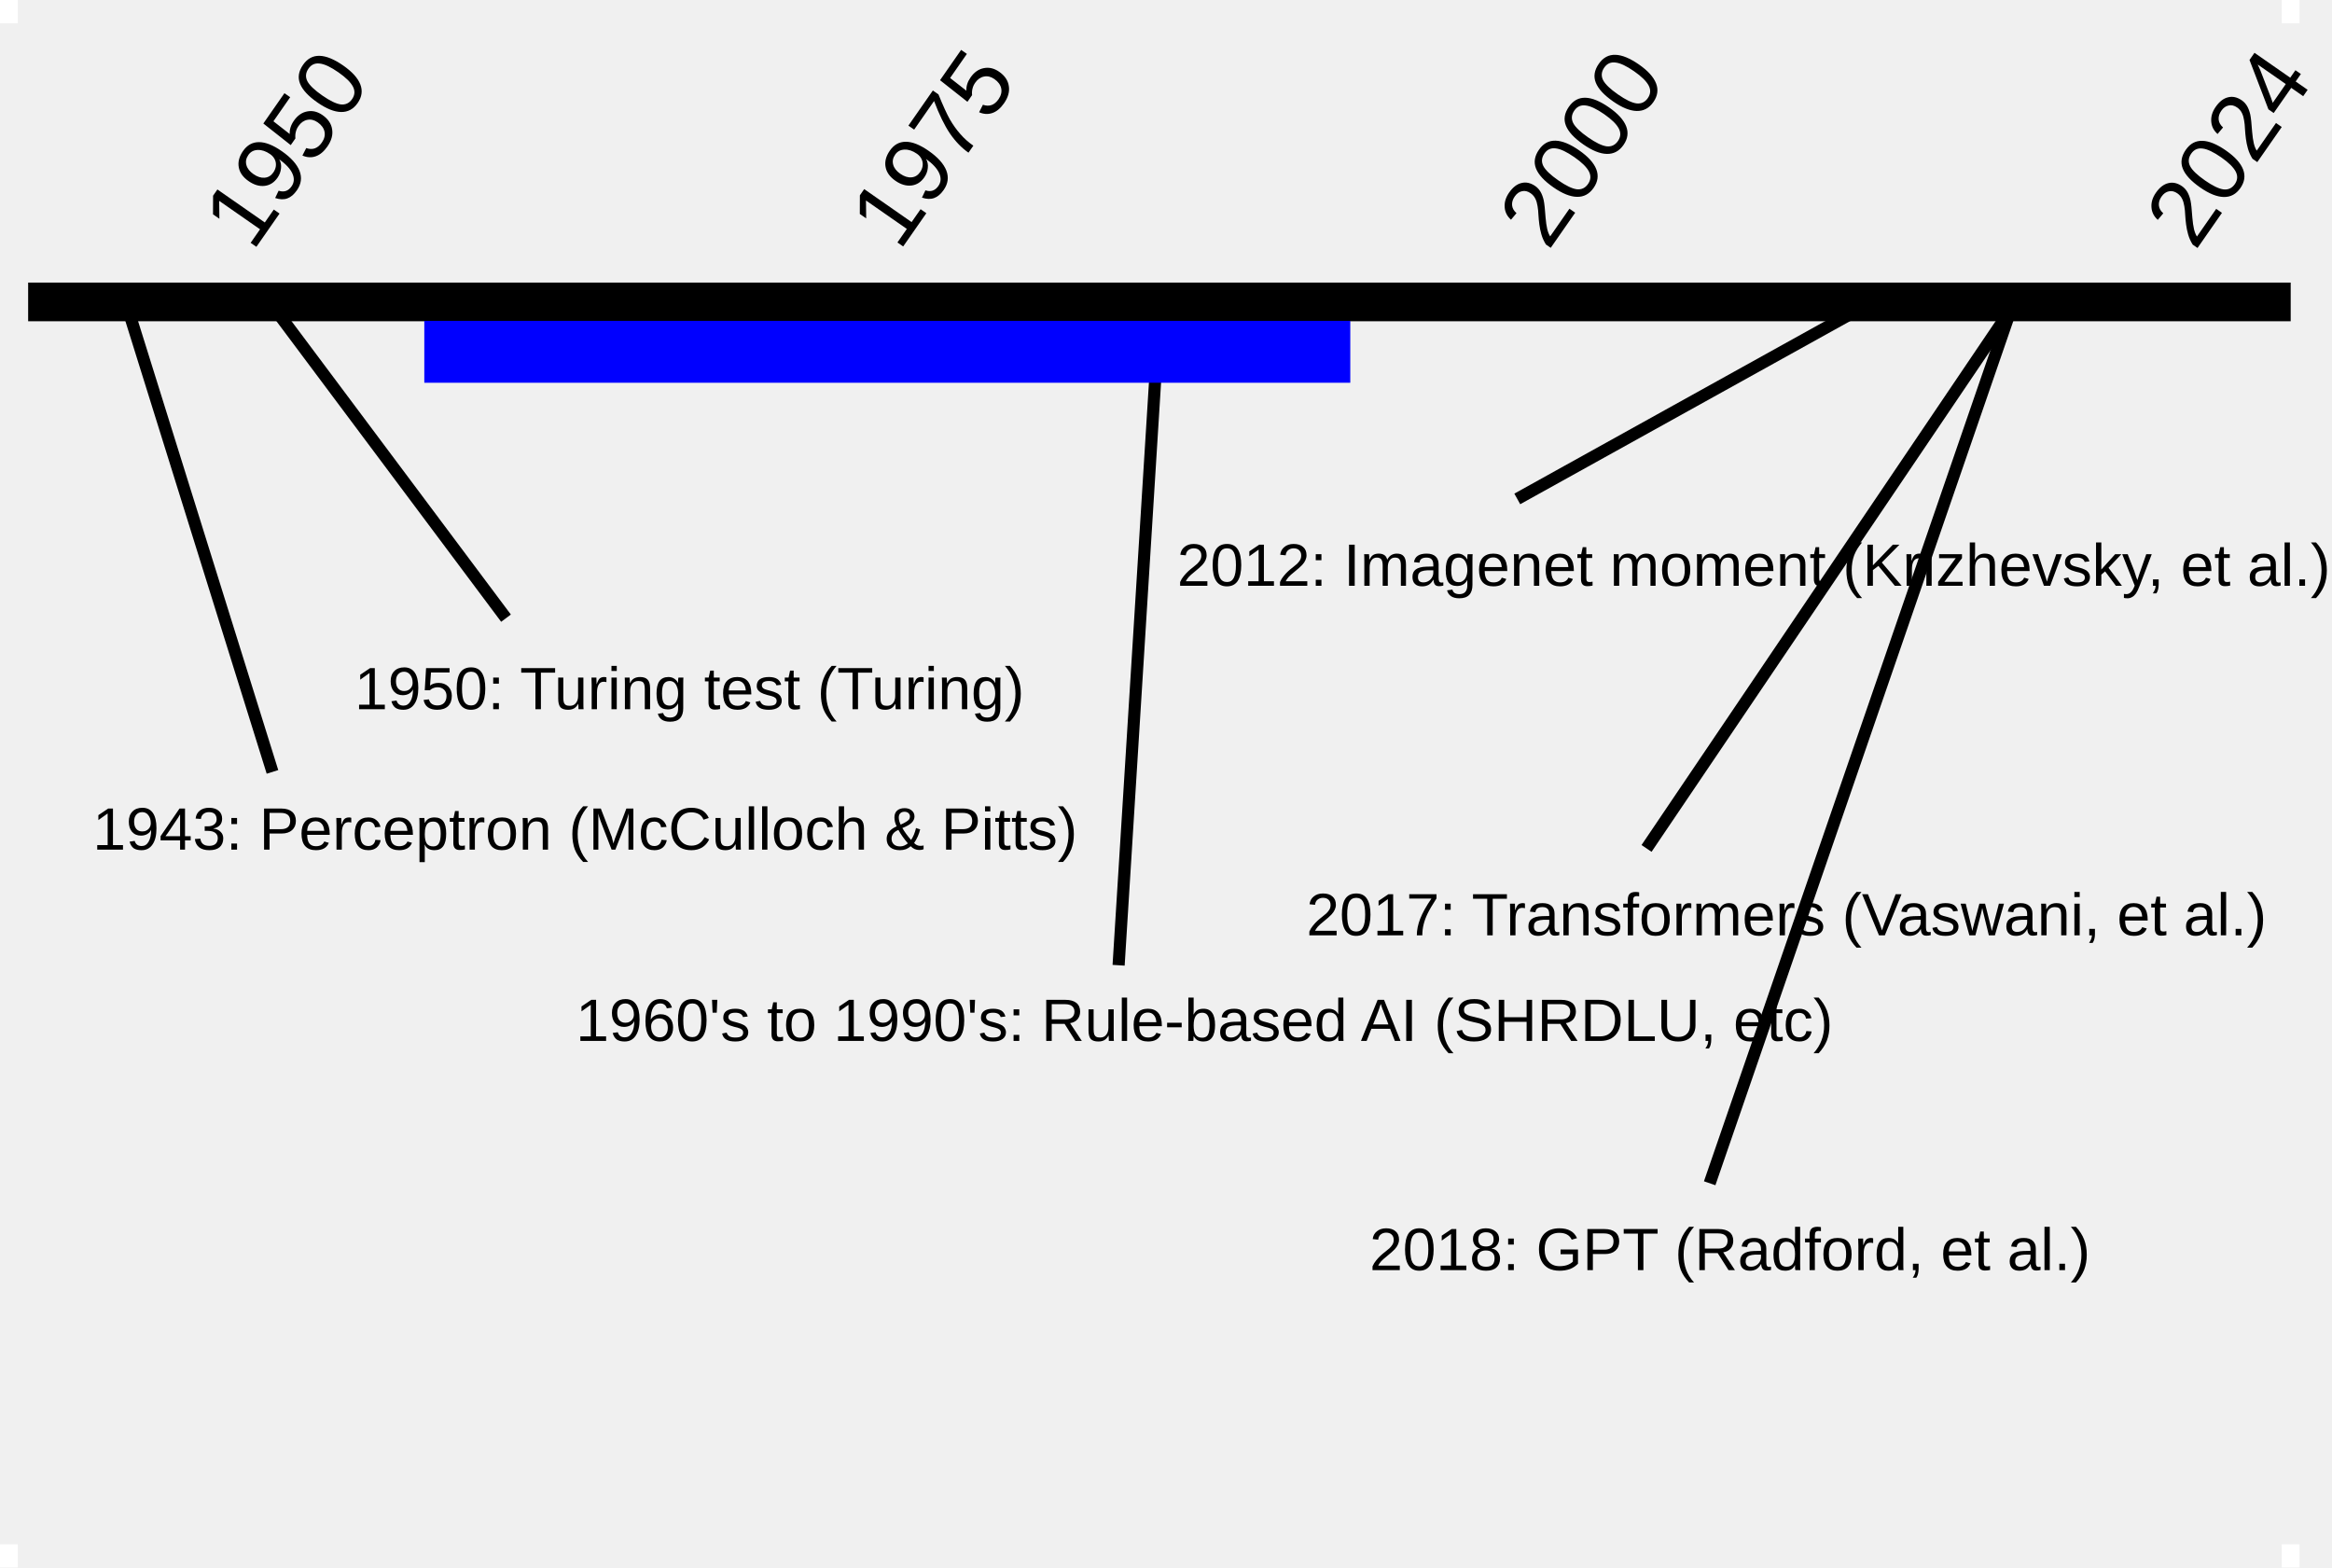
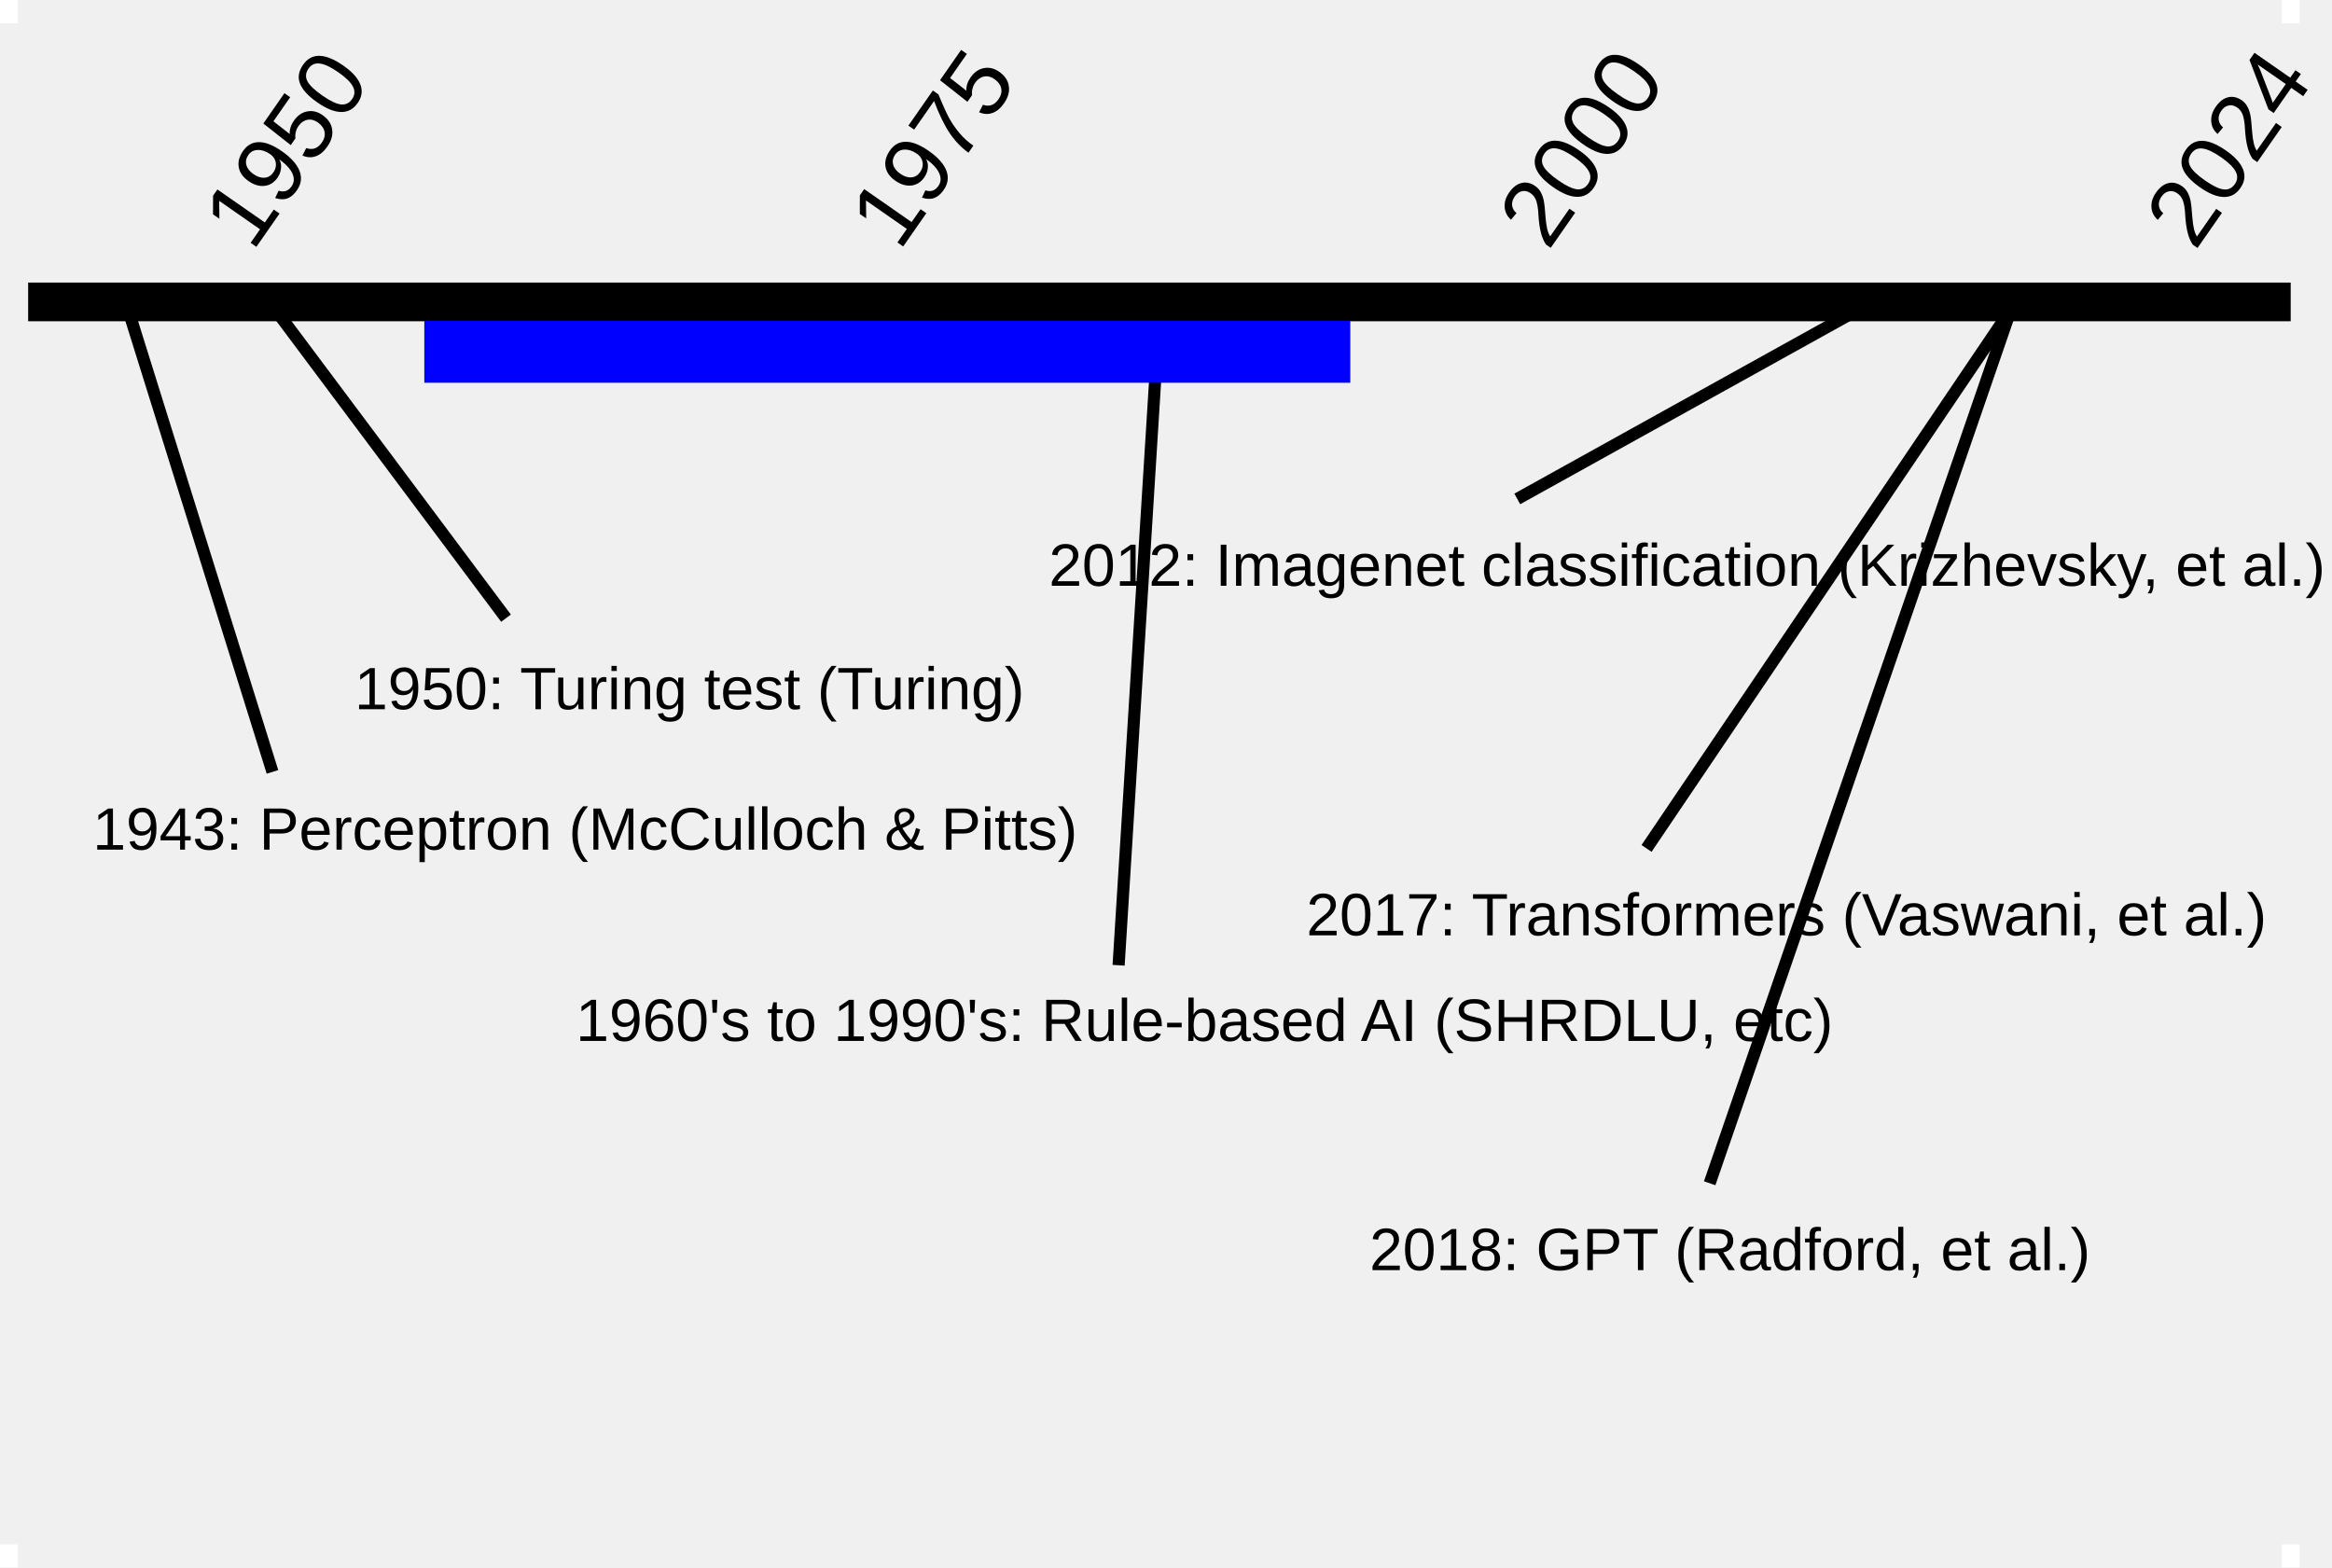
<svg xmlns="http://www.w3.org/2000/svg" width="192.42mm" height="129.344mm" viewBox="0 0 192.42 129.344" version="1.1" id="svg3930">
  <defs id="defs3927" />
  <g id="layer1" transform="translate(-8.093526,-93.78006)">
    <rect style="fill:#000000;stroke-width:3" id="rect4036" width="186.689" height="3.191" x="10.416" y="117.097" />
    <text xml:space="preserve" style="font-style:normal;font-weight:normal;font-size:7.761px;line-height:1.25;font-family:sans-serif;fill:#000000;fill-opacity:1;stroke:none;stroke-width:0.265" x="-77.557" y="89.229" id="text6372-20" transform="rotate(-55.15241)">
      <tspan id="tspan6370-5" style="font-style:normal;font-variant:normal;font-weight:normal;font-stretch:normal;font-size:7.761px;font-family:arial;-inkscape-font-specification:arial;stroke-width:0.265" x="-77.557" y="89.229">1950</tspan>
    </text>
    <text xml:space="preserve" style="font-style:normal;font-weight:normal;font-size:7.761px;line-height:1.25;font-family:sans-serif;fill:#000000;fill-opacity:1;stroke:none;stroke-width:0.265" x="-47.038" y="133.007" id="text6372-20-5" transform="rotate(-55.15241)">
      <tspan id="tspan6370-5-2" style="font-style:normal;font-variant:normal;font-weight:normal;font-stretch:normal;font-size:7.761px;font-family:arial;-inkscape-font-specification:arial;stroke-width:0.265" x="-47.038" y="133.007">1975</tspan>
    </text>
    <text xml:space="preserve" style="font-style:normal;font-weight:normal;font-size:7.761px;line-height:1.25;font-family:sans-serif;fill:#000000;fill-opacity:1;stroke:none;stroke-width:0.265" x="14.086" y="220.723" id="text6372-6" transform="rotate(-55.15241)">
      <tspan id="tspan6370-1" style="font-style:normal;font-variant:normal;font-weight:normal;font-stretch:normal;font-size:7.761px;font-family:arial;-inkscape-font-specification:arial;stroke-width:0.265" x="14.086" y="220.723">2024</tspan>
    </text>
    <text xml:space="preserve" style="font-style:normal;font-weight:normal;font-size:7.761px;line-height:1.25;font-family:sans-serif;fill:#000000;fill-opacity:1;stroke:none;stroke-width:0.265" x="-16.4" y="176.922" id="text6372-2" transform="rotate(-55.15241)">
      <tspan id="tspan6370-2" style="font-style:normal;font-variant:normal;font-weight:normal;font-stretch:normal;font-size:7.761px;font-family:arial;-inkscape-font-specification:arial;stroke-width:0.265" x="-16.4" y="176.922">2000</tspan>
    </text>
    <rect style="fill:#ffffff;stroke-width:3" id="rect16038" width="1.467" height="1.916" x="8.094" y="93.78" />
    <rect style="fill:#ffffff;stroke-width:3" id="rect16038-0" width="1.467" height="1.916" x="196.368" y="93.78" />
    <rect style="fill:#ffffff;stroke-width:3" id="rect16038-0-2" width="1.467" height="1.916" x="196.368" y="221.208" />
    <rect style="fill:#ffffff;stroke-width:3" id="rect16038-0-2-8" width="1.467" height="1.916" x="8.094" y="221.208" />
    <text xml:space="preserve" style="font-style:normal;font-weight:normal;font-size:4.939px;line-height:1.25;font-family:sans-serif;fill:#000000;fill-opacity:1;stroke:none;stroke-width:0.265" x="15.744" y="163.886" id="text18414">
      <tspan id="tspan18412" style="font-style:normal;font-variant:normal;font-weight:normal;font-stretch:normal;font-size:4.939px;font-family:arial;-inkscape-font-specification:arial;stroke-width:0.265" x="15.744" y="163.886">1943: Perceptron (McCulloch &amp; Pitts)</tspan>
    </text>
    <text xml:space="preserve" style="font-style:normal;font-weight:normal;font-size:4.939px;line-height:1.25;font-family:sans-serif;fill:#000000;fill-opacity:1;stroke:none;stroke-width:0.265" x="55.604" y="179.671" id="text18414-9">
      <tspan id="tspan18412-9" style="font-style:normal;font-variant:normal;font-weight:normal;font-stretch:normal;font-size:4.939px;font-family:arial;-inkscape-font-specification:arial;stroke-width:0.265" x="55.604" y="179.671">1960's to 1990's: Rule-based AI (SHRDLU, etc)</tspan>
    </text>
    <path style="fill:none;stroke:#000000;stroke-width:1;stroke-linecap:butt;stroke-linejoin:miter;stroke-opacity:1;stroke-miterlimit:4;stroke-dasharray:none" d="m 18.668,119.333 c 11.908,38.14 11.908,38.14 11.908,38.14 v 0" id="path20233" />
    <text xml:space="preserve" style="font-style:normal;font-weight:normal;font-size:4.939px;line-height:1.25;font-family:sans-serif;fill:#000000;fill-opacity:1;stroke:none;stroke-width:0.265" x="37.349" y="152.3" id="text18414-6">
      <tspan id="tspan18412-2" style="font-style:normal;font-variant:normal;font-weight:normal;font-stretch:normal;font-size:4.939px;font-family:arial;-inkscape-font-specification:arial;stroke-width:0.265" x="37.349" y="152.3">1950: Turing test (Turing)</tspan>
    </text>
    <path style="fill:none;stroke:#000000;stroke-width:1;stroke-linecap:butt;stroke-linejoin:miter;stroke-miterlimit:4;stroke-dasharray:none;stroke-opacity:1" d="m 30.234,118.554 19.612,26.234" id="path20233-5" />
    <path style="fill:#0000ff;stroke:#000000;stroke-width:1;stroke-linecap:butt;stroke-linejoin:miter;stroke-miterlimit:4;stroke-dasharray:none;stroke-opacity:1" d="m 103.451,124.475 -3.058,48.953" id="path20233-5-4" />
-     <text xml:space="preserve" style="font-style:normal;font-weight:normal;font-size:4.939px;line-height:1.25;font-family:sans-serif;fill:#000000;fill-opacity:1;stroke:none;stroke-width:0.265" x="105.217" y="142.117" id="text18414-9-3">
-       <tspan id="tspan18412-9-6" style="font-style:normal;font-variant:normal;font-weight:normal;font-stretch:normal;font-size:4.939px;font-family:arial;-inkscape-font-specification:arial;stroke-width:0.265" x="105.217" y="142.117">2012: Imagenet moment (Krizhevsky, et al.)</tspan>
+     <text xml:space="preserve" style="font-style:normal;font-weight:normal;font-size:4.939px;line-height:1.25;font-family:sans-serif;fill:#000000;fill-opacity:1;stroke:none;stroke-width:0.265" x="94.634" y="142.117" id="text18414-9-3">
+       <tspan id="tspan18412-9-6" style="font-style:normal;font-variant:normal;font-weight:normal;font-stretch:normal;font-size:4.939px;font-family:arial;-inkscape-font-specification:arial;stroke-width:0.265" x="94.634" y="142.117">2012: Imagenet classification (Krizhevsky, et al.)</tspan>
    </text>
    <path style="fill:#0000ff;stroke:#000000;stroke-width:1;stroke-linecap:butt;stroke-linejoin:miter;stroke-miterlimit:4;stroke-dasharray:none;stroke-opacity:1" d="m 160.643,119.767 -27.354,15.181" id="path20233-5-4-0" />
    <text xml:space="preserve" style="font-style:normal;font-weight:normal;font-size:4.939px;line-height:1.25;font-family:sans-serif;fill:#000000;fill-opacity:1;stroke:none;stroke-width:0.265" x="115.883" y="170.957" id="text18414-9-3-5">
      <tspan id="tspan18412-9-6-0" style="font-style:normal;font-variant:normal;font-weight:normal;font-stretch:normal;font-size:4.939px;font-family:arial;-inkscape-font-specification:arial;stroke-width:0.265" x="115.883" y="170.957">2017: Transformers (Vaswani, et al.)</tspan>
    </text>
    <path style="fill:#0000ff;stroke:#000000;stroke-width:1;stroke-linecap:butt;stroke-linejoin:miter;stroke-miterlimit:4;stroke-dasharray:none;stroke-opacity:1" d="m 174.027,119.295 -30.073,44.493" id="path20233-5-4-0-2" />
    <text xml:space="preserve" style="font-style:normal;font-weight:normal;font-size:4.939px;line-height:1.25;font-family:sans-serif;fill:#000000;fill-opacity:1;stroke:none;stroke-width:0.265" x="121.093" y="198.586" id="text18414-9-3-5-9">
      <tspan id="tspan18412-9-6-0-4" style="font-style:normal;font-variant:normal;font-weight:normal;font-stretch:normal;font-size:4.939px;font-family:arial;-inkscape-font-specification:arial;stroke-width:0.265" x="121.093" y="198.586">2018: GPT (Radford, et al.)</tspan>
    </text>
    <path style="fill:#0000ff;stroke:#000000;stroke-width:1;stroke-linecap:butt;stroke-linejoin:miter;stroke-miterlimit:4;stroke-dasharray:none;stroke-opacity:1" d="M 174.027,119.295 149.164,191.416" id="path20233-5-4-0-2-3" />
    <rect style="fill:#0000ff;stroke-width:1;stroke-miterlimit:4;stroke-dasharray:none" id="rect23017" width="76.405" height="5.108" x="43.104" y="120.255" />
  </g>
</svg>
